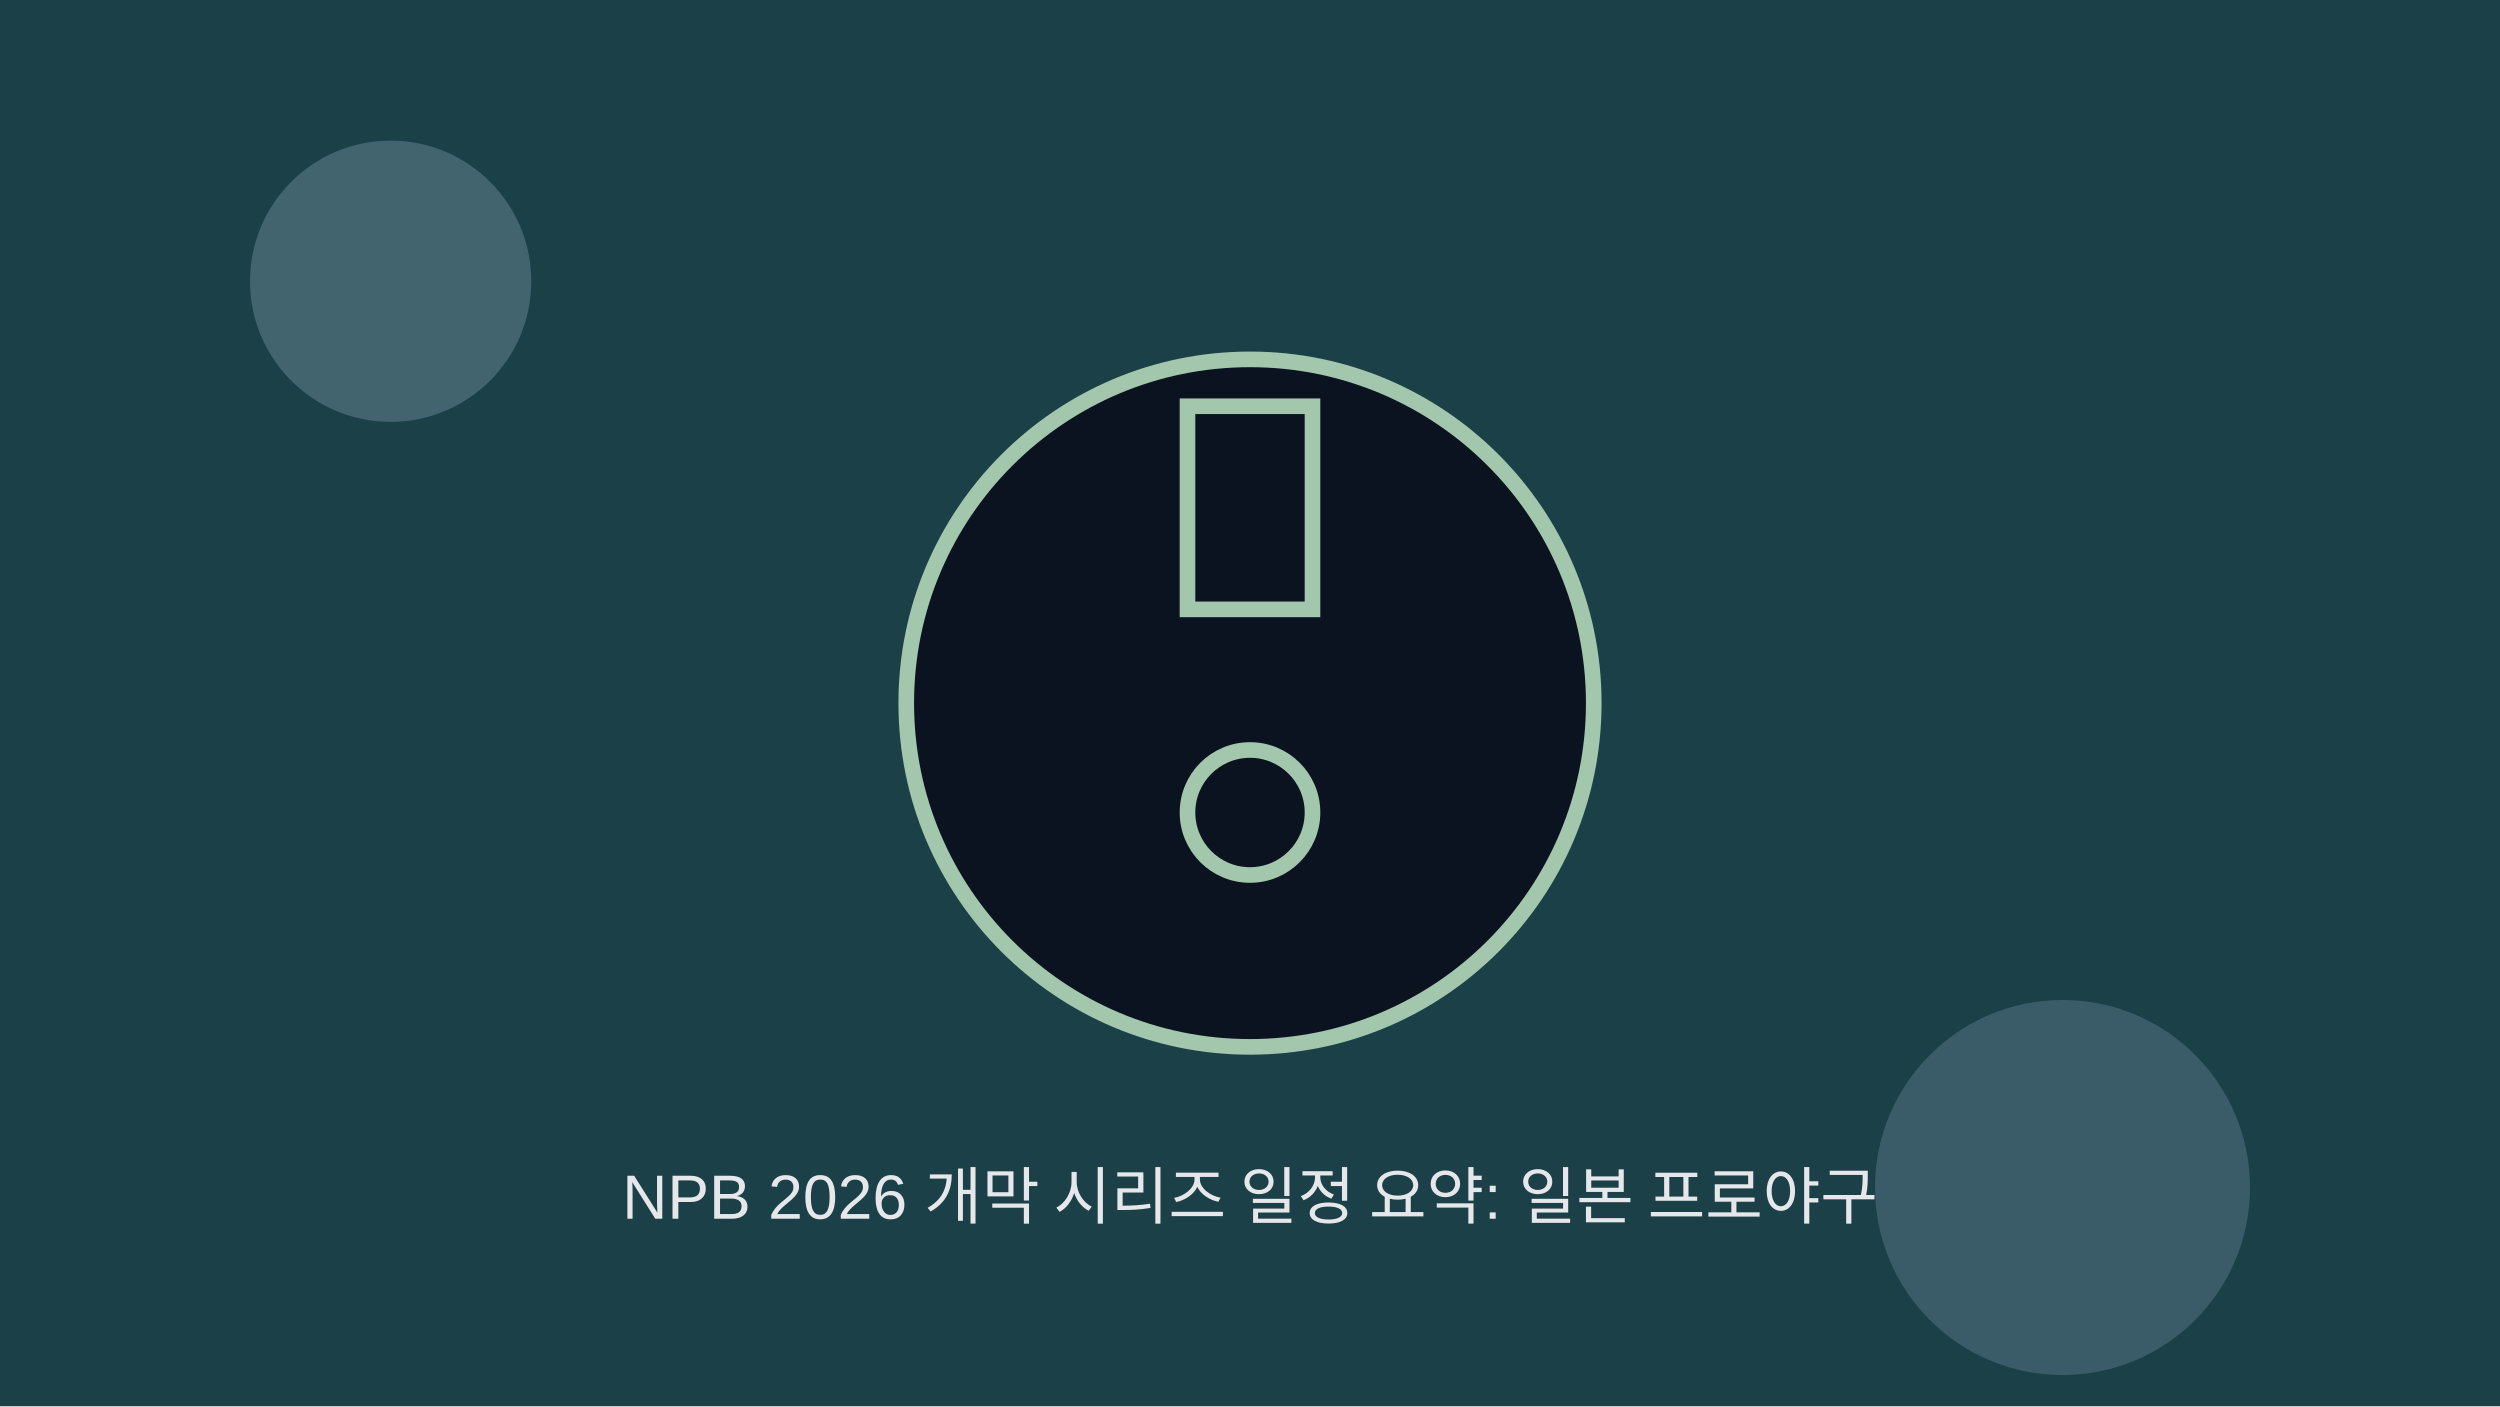
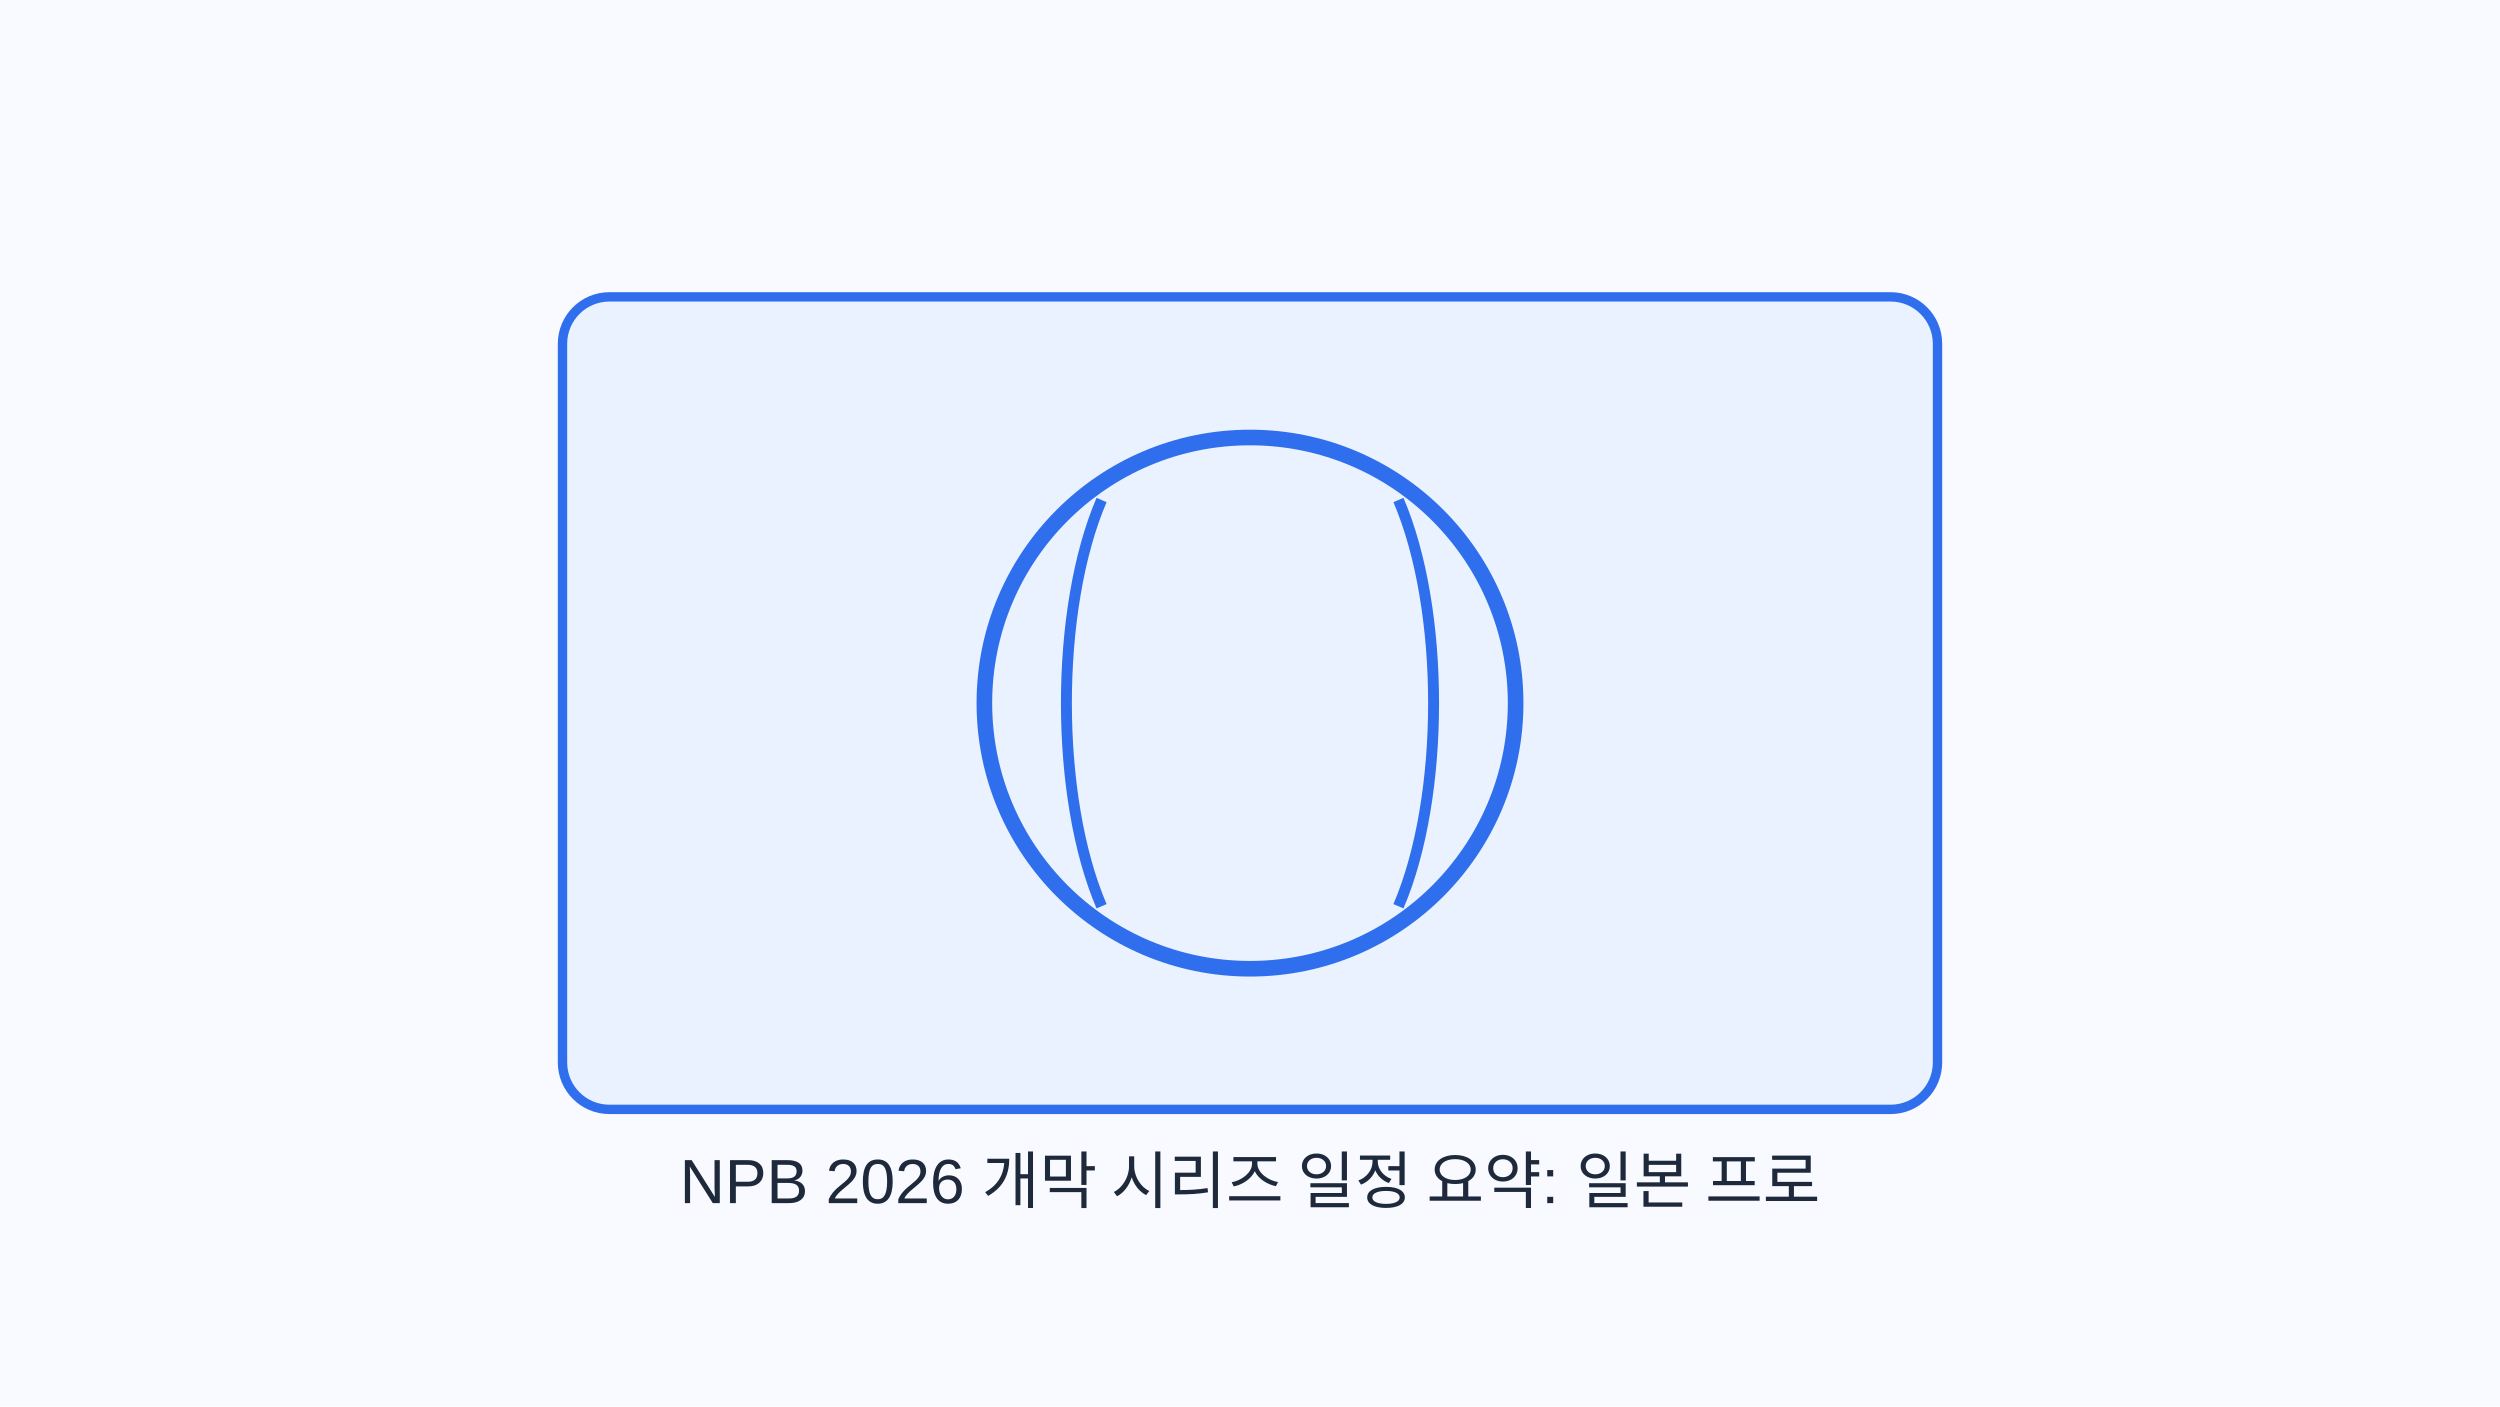
<svg xmlns="http://www.w3.org/2000/svg" width="1600" height="900" viewBox="0 0 1600 900">
-   <rect width="1600" height="900" fill="#1c4048" />
-   <circle cx="250" cy="180" r="90" fill="#afcfe5" opacity="0.25" />
-   <circle cx="1320" cy="760" r="120" fill="#afcfe5" opacity="0.2" />
-   <circle cx="800" cy="450" r="220" fill="#0b1220" stroke="#a3c7ad" stroke-width="10" />
-   <rect x="760" y="260" width="80" height="130" fill="none" stroke="#a3c7ad" stroke-width="10" />
-   <circle cx="800" cy="520" r="40" fill="none" stroke="#a3c7ad" stroke-width="10" />
-   <text x="800" y="780" font-size="40" fill="#e5e7eb" text-anchor="middle" font-family="Arial, sans-serif">NPB 2026 개막 시리즈 일정 요약: 일본 프로야구</text>
+   <rect width="1600" height="900" fill="#F8FAFF" />
+   <rect x="360" y="190" width="880" height="520" rx="30" fill="#EAF2FF" stroke="#2F6FED" stroke-width="6" />
+   <circle cx="800" cy="450" r="170" fill="none" stroke="#2F6FED" stroke-width="10" />
+   <path d="M705 320c-30 70-30 190 0 260M895 320c30 70 30 190 0 260" stroke="#2F6FED" stroke-width="7" fill="none" />
+   <text x="800" y="770" font-size="40" fill="#1E293B" text-anchor="middle" font-family="Arial, sans-serif">NPB 2026 개막 시리즈 일정 요약: 일본 프로</text>
</svg>
